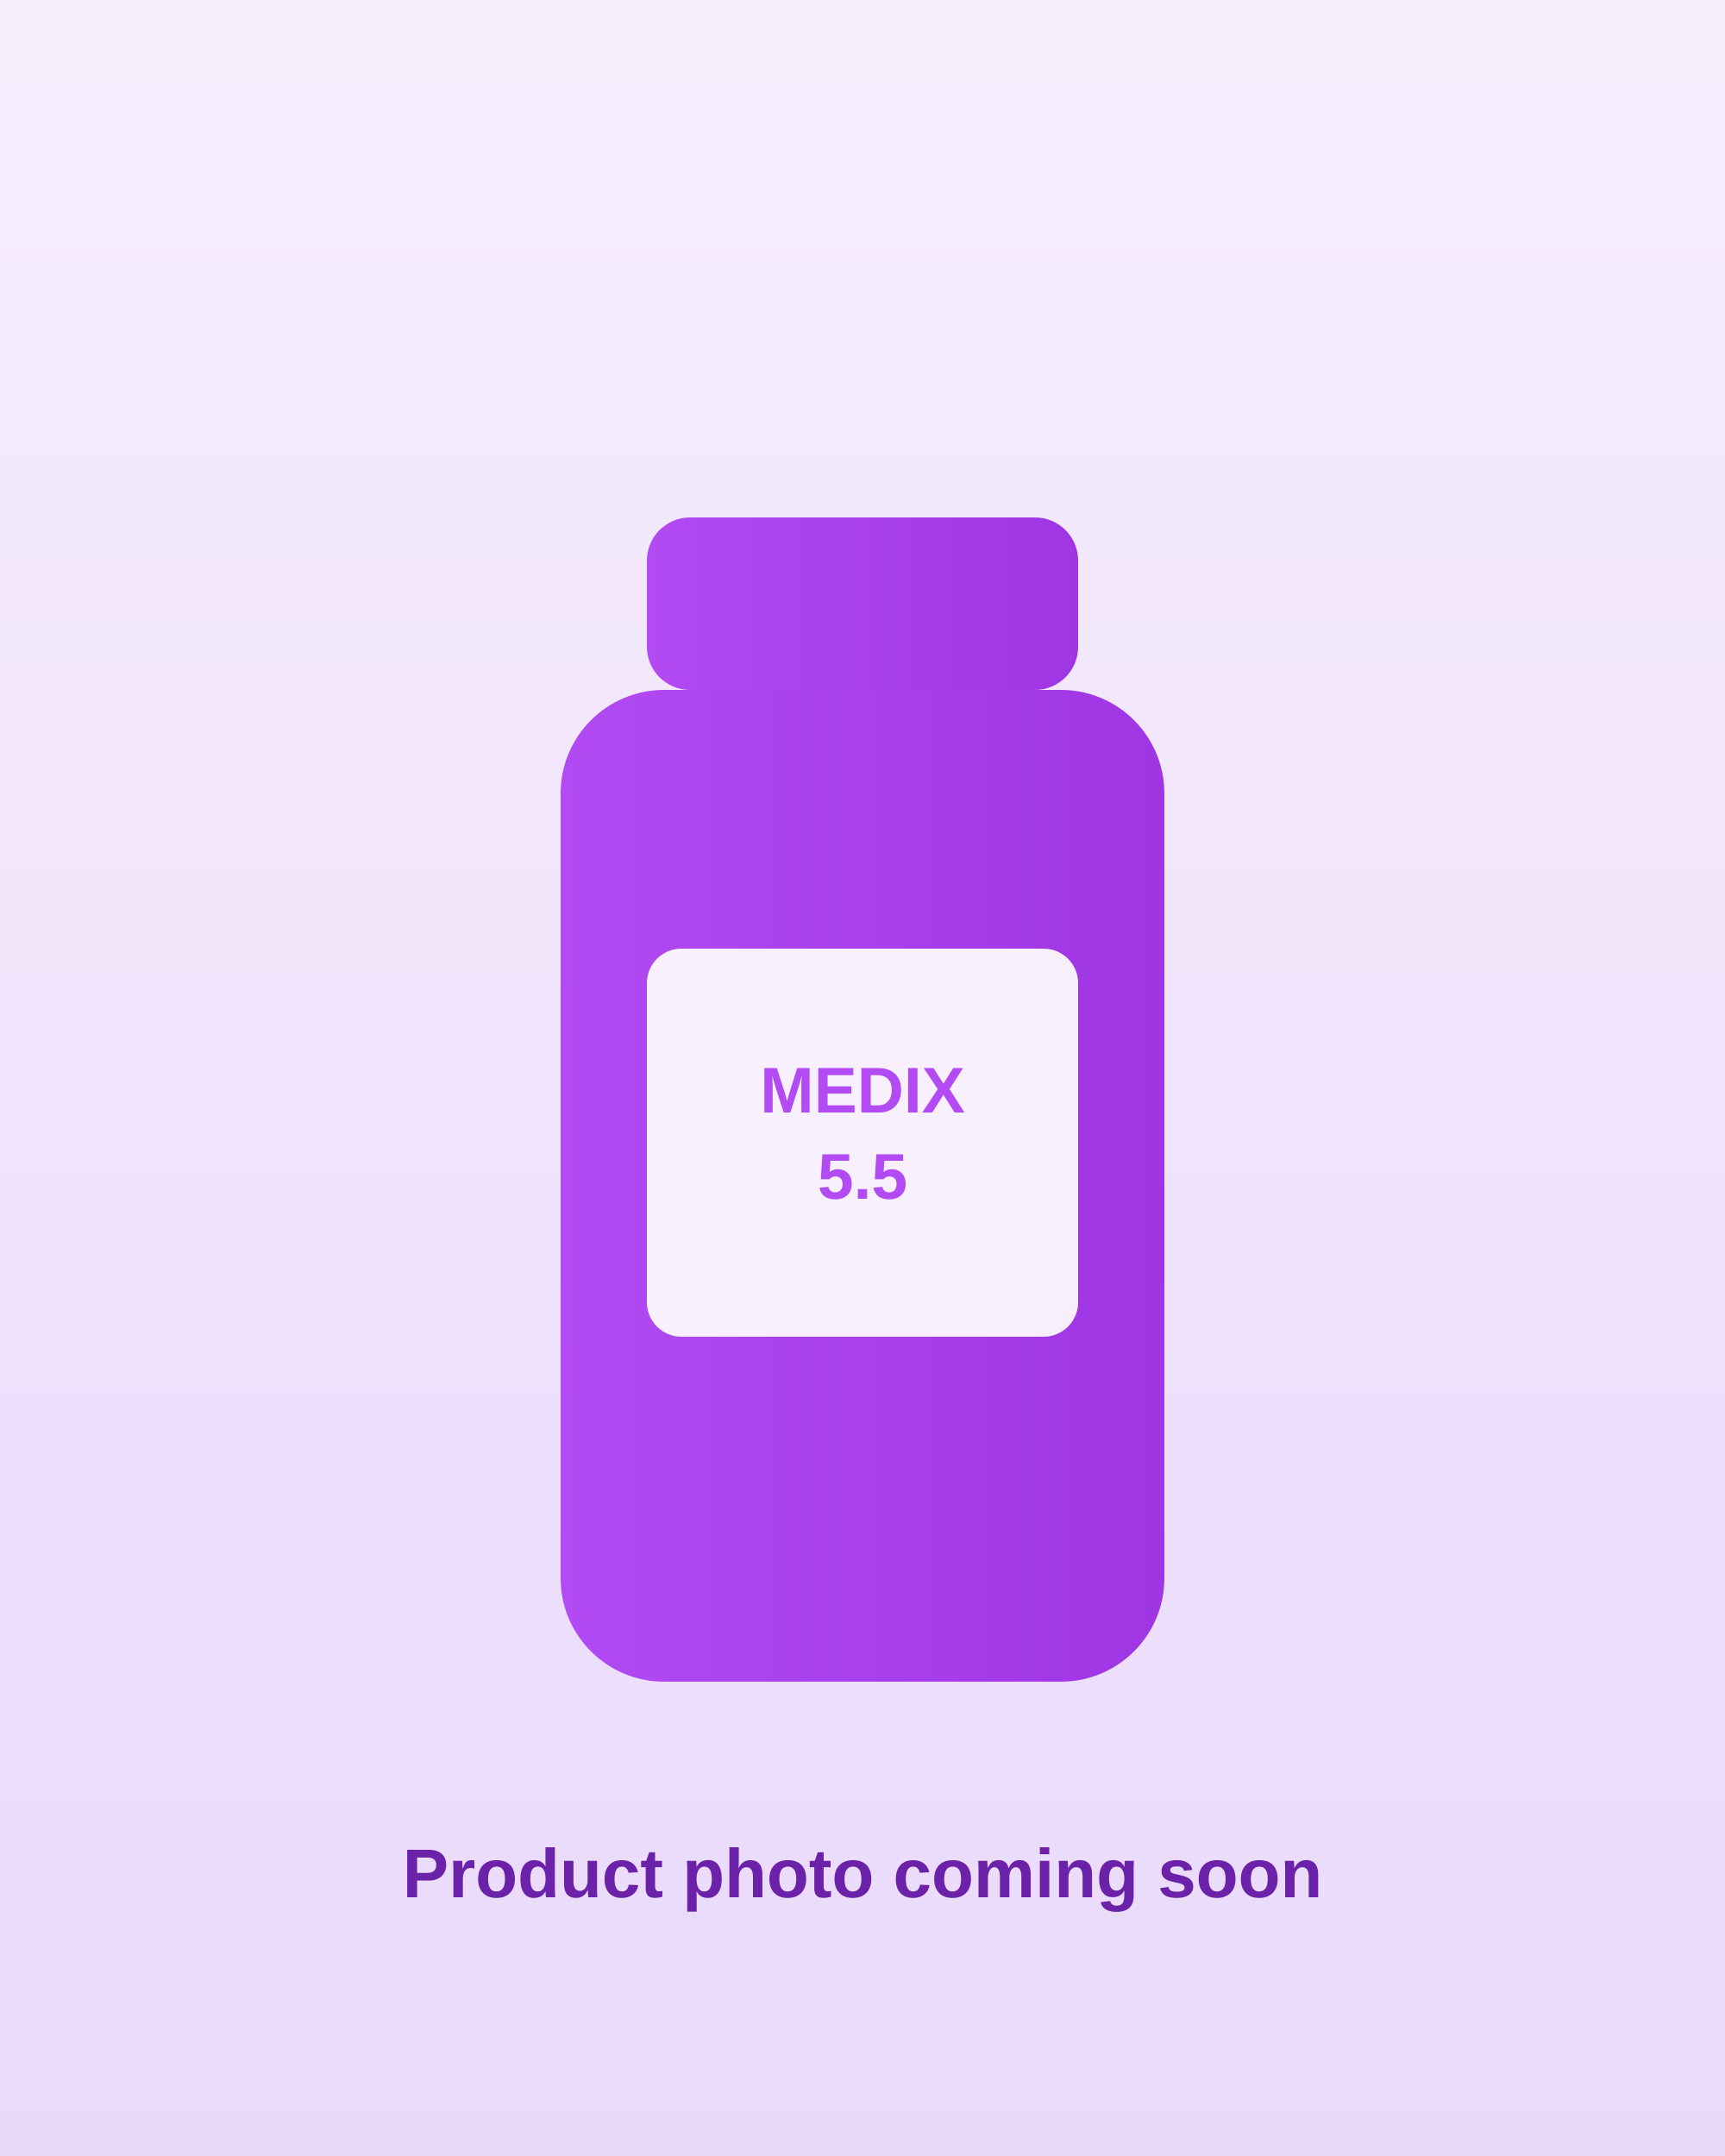
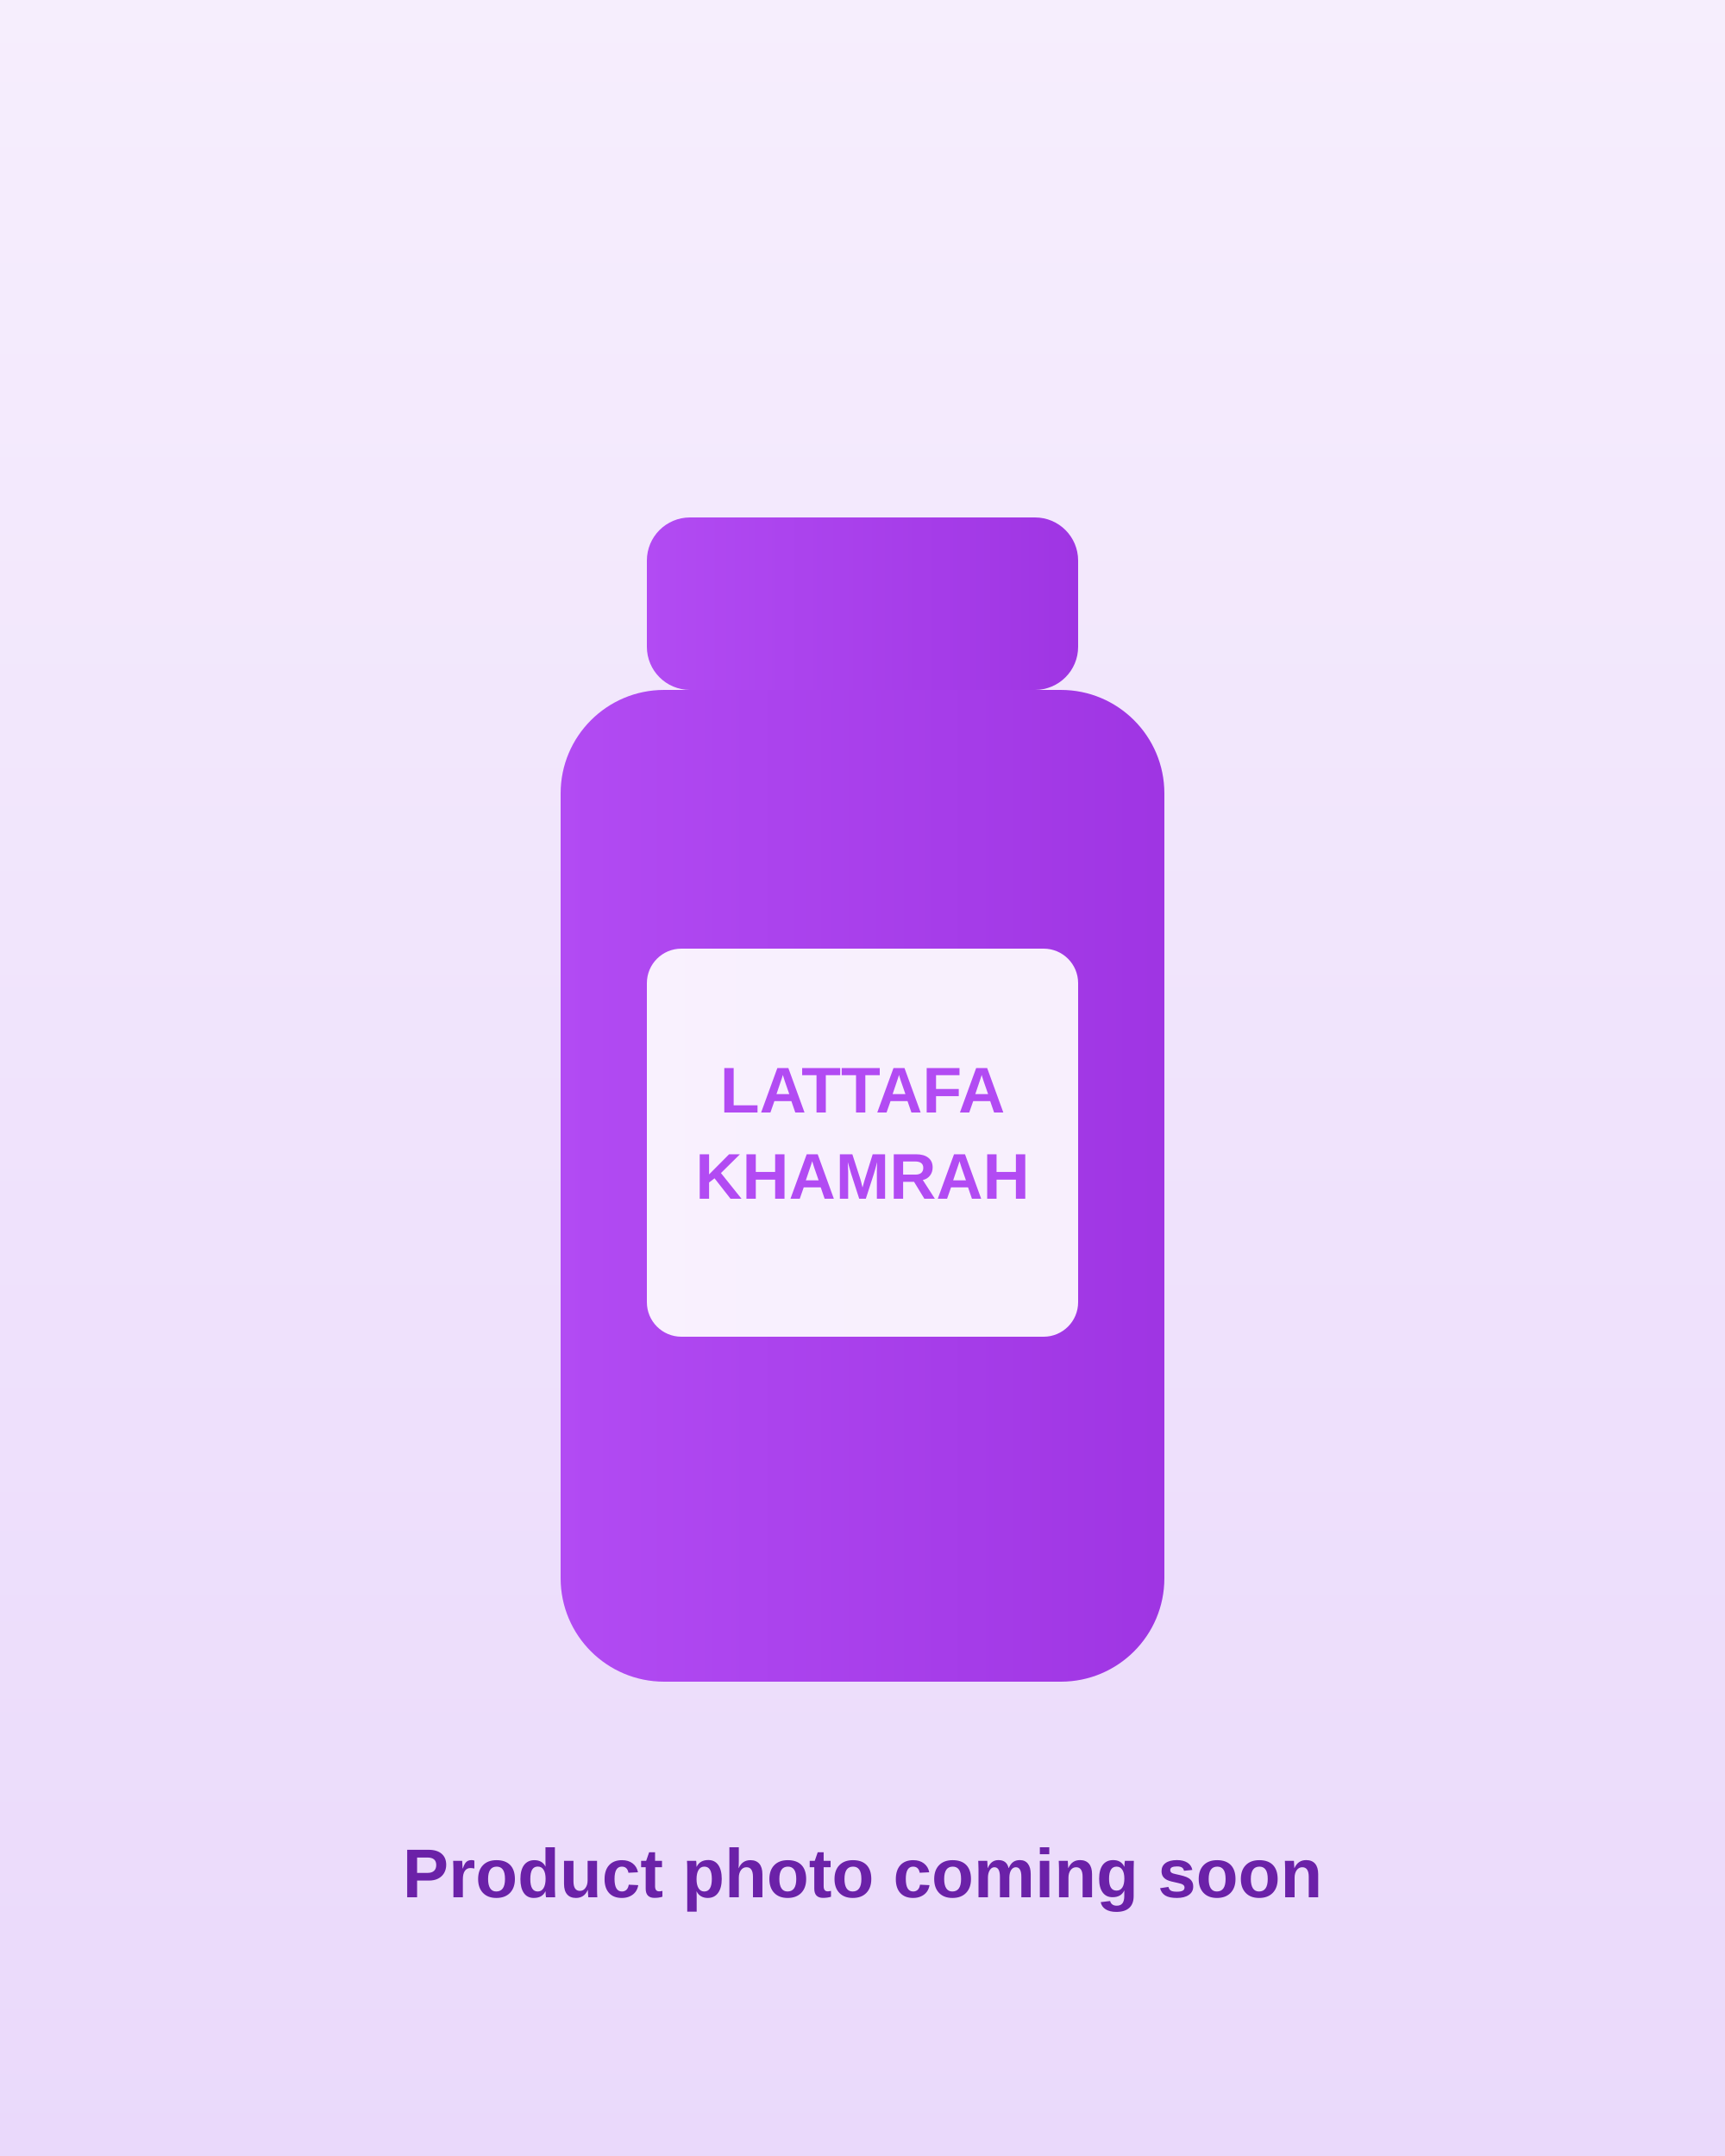
<svg xmlns="http://www.w3.org/2000/svg" viewBox="0 0 400 500" width="400" height="500">
  <defs>
    <linearGradient id="bg" x1="0" y1="0" x2="0" y2="1">
      <stop offset="0%" stop-color="#F6EEFD" />
      <stop offset="100%" stop-color="#EAD9FB" />
    </linearGradient>
    <linearGradient id="bottle" x1="0" y1="0" x2="1" y2="0">
      <stop offset="0%" stop-color="#B24BF3" />
      <stop offset="100%" stop-color="#9f35e3" />
    </linearGradient>
  </defs>
  <rect width="400" height="500" fill="url(#bg)" />
  <rect x="150" y="120" width="100" height="40" rx="10" fill="url(#bottle)" />
  <rect x="130" y="160" width="140" height="230" rx="24" fill="url(#bottle)" />
  <rect x="150" y="220" width="100" height="90" rx="8" fill="#ffffff" opacity="0.92" />
-   <text x="200" y="258" font-family="Arial, sans-serif" font-size="15" font-weight="800" fill="#B24BF3" text-anchor="middle">MEDIX</text>
-   <text x="200" y="278" font-family="Arial, sans-serif" font-size="15" font-weight="800" fill="#B24BF3" text-anchor="middle">5.5</text>
+   <text x="200" y="258" font-family="Arial, sans-serif" font-size="15" font-weight="800" fill="#B24BF3" text-anchor="middle">LATTAFA</text>
+   <text x="200" y="278" font-family="Arial, sans-serif" font-size="15" font-weight="800" fill="#B24BF3" text-anchor="middle">KHAMRAH</text>
  <text x="200" y="440" font-family="Arial, sans-serif" font-size="16" font-weight="700" fill="#6B21A8" text-anchor="middle">Product photo coming soon</text>
</svg>
